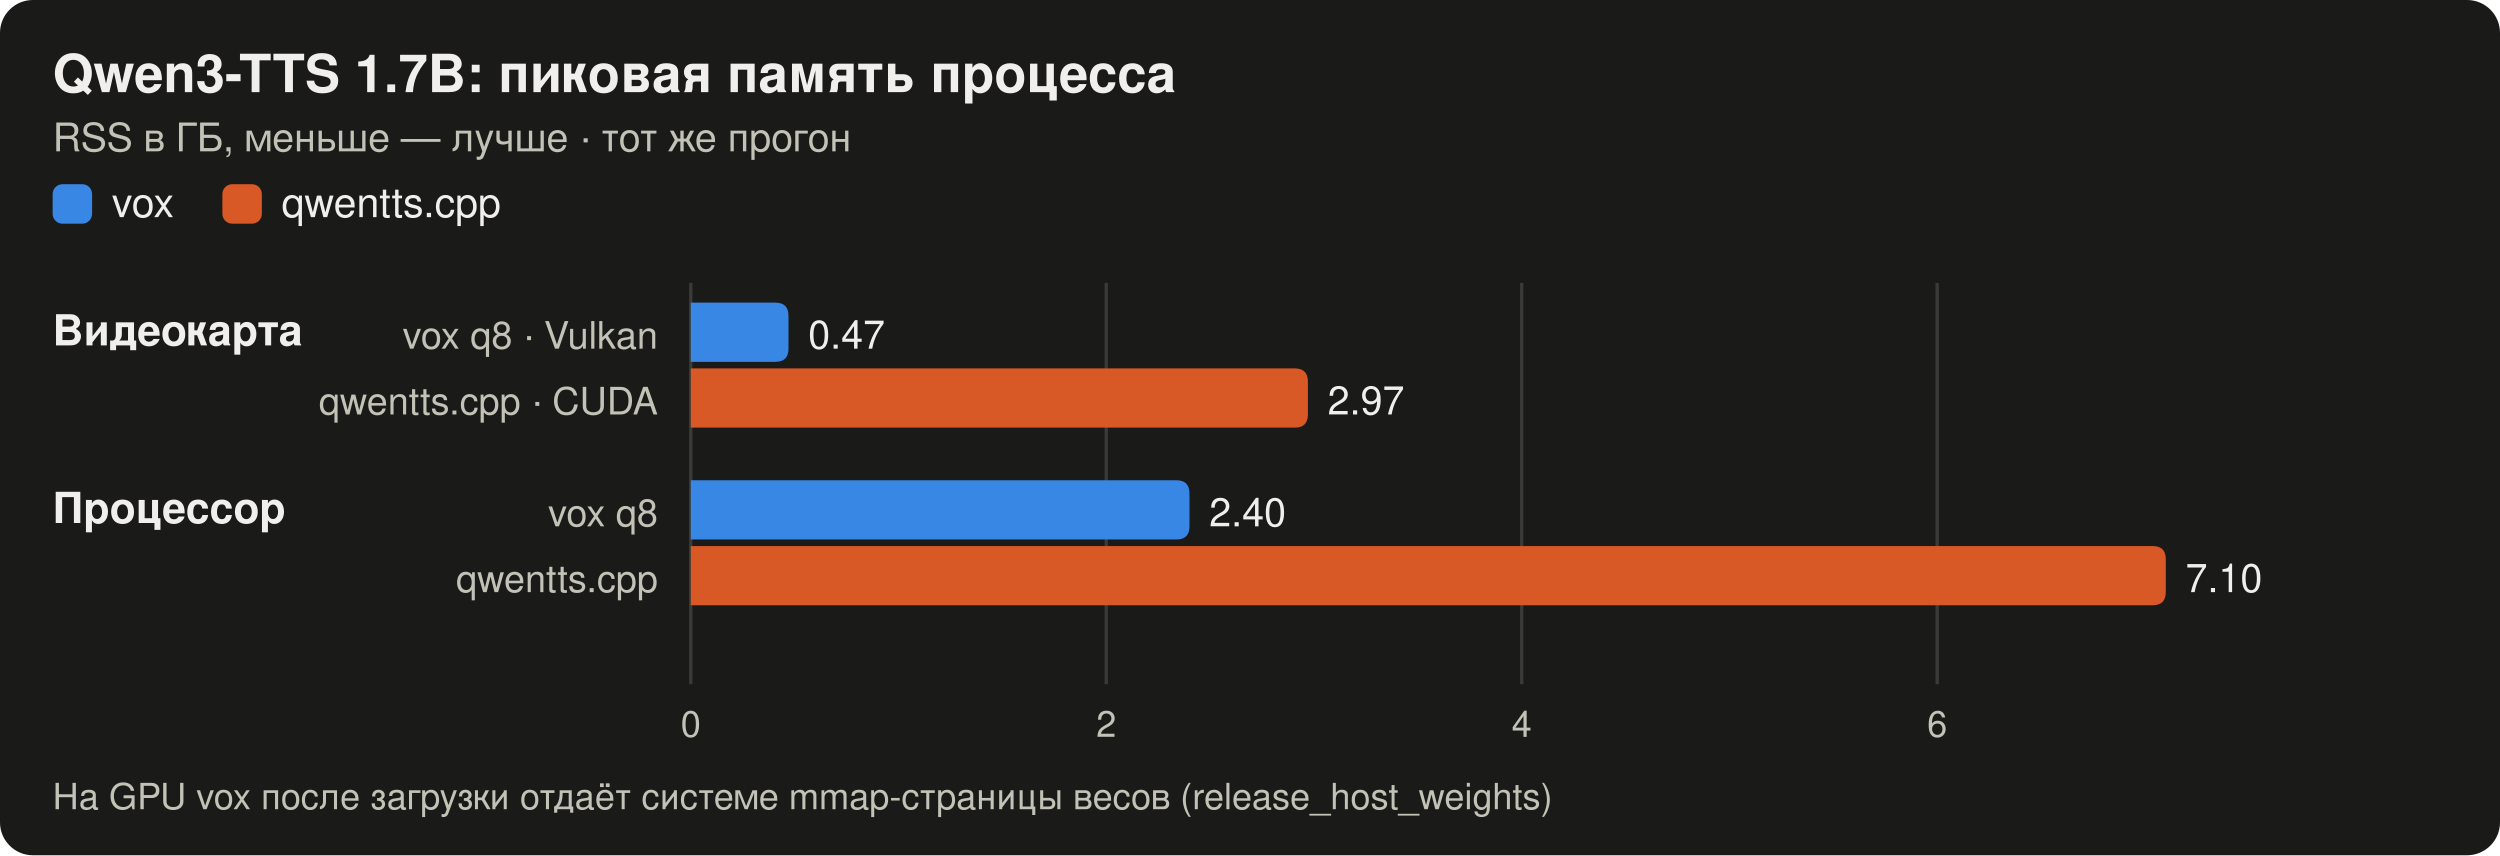
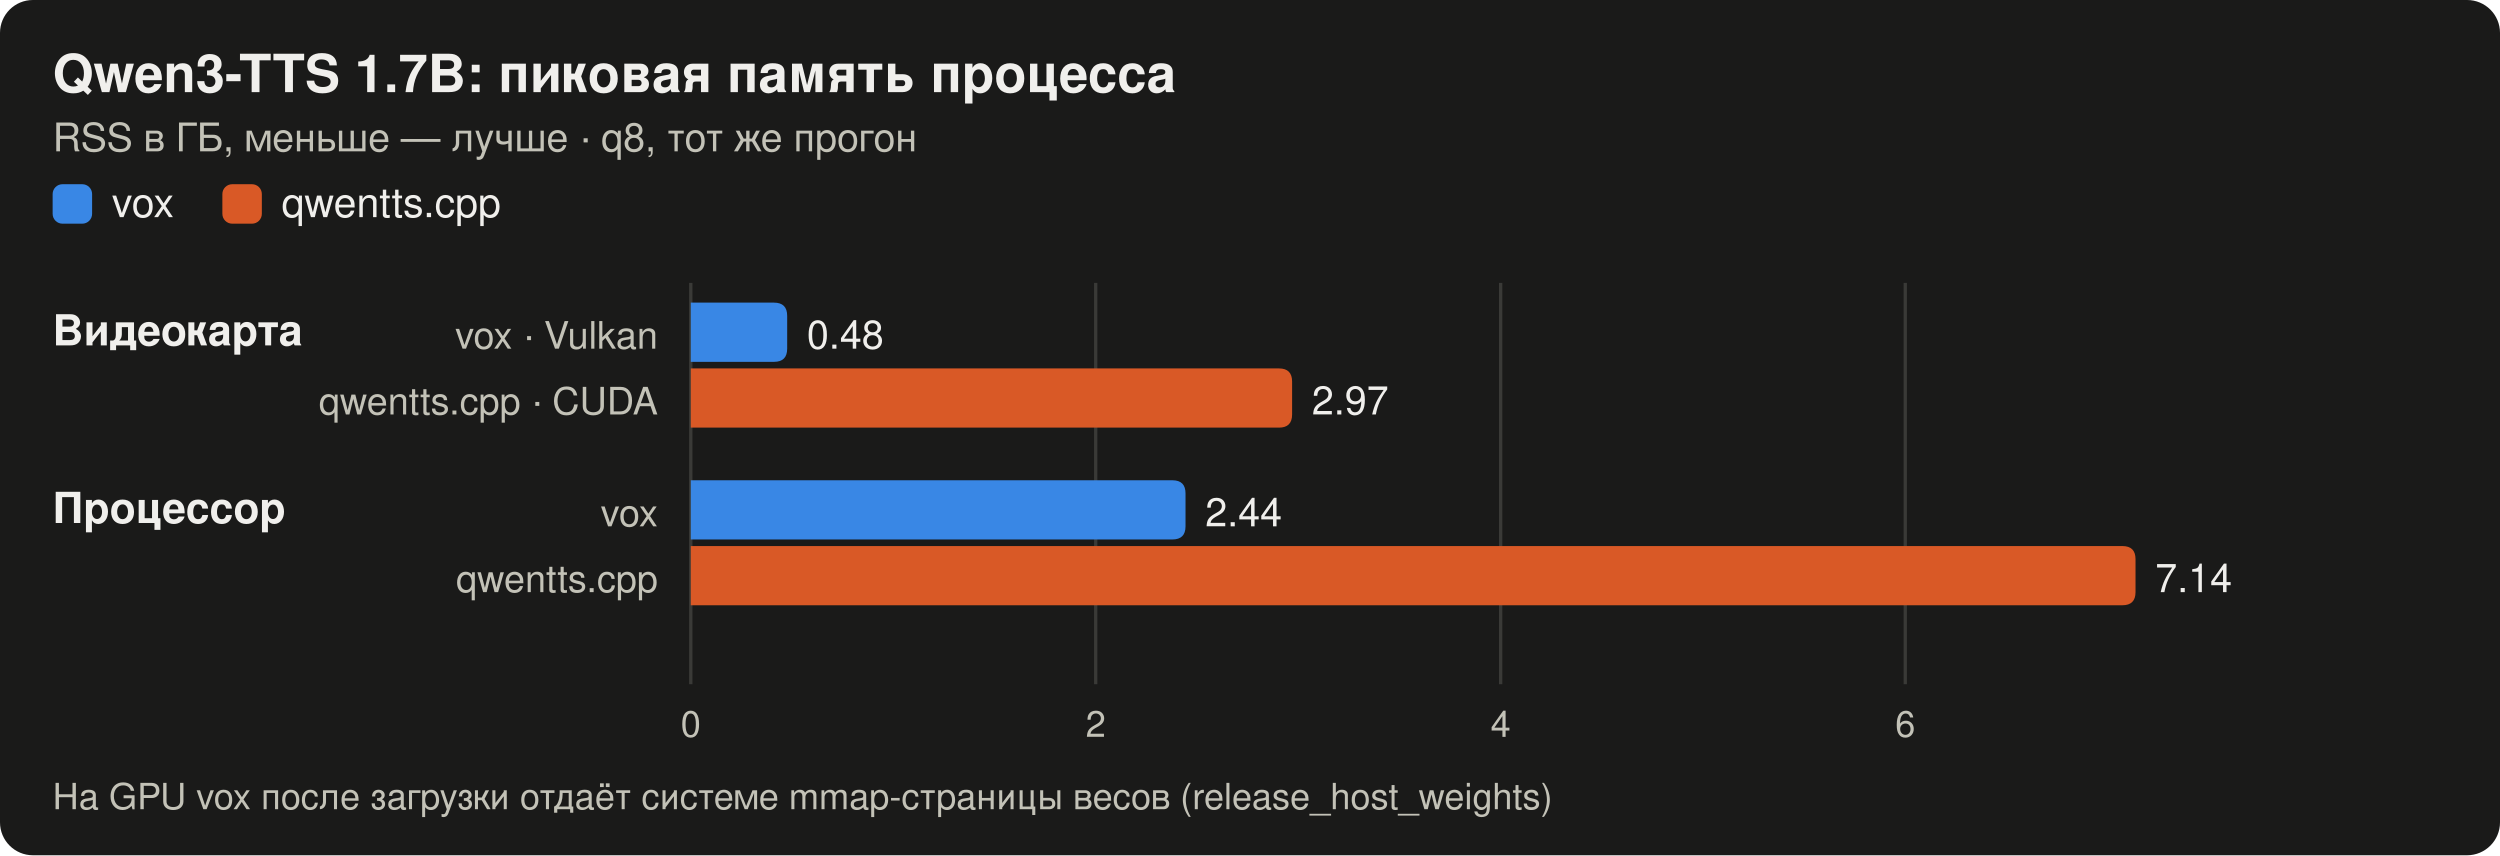
<svg xmlns="http://www.w3.org/2000/svg" width="760" height="260" viewBox="0 0 760 260" font-family="-apple-system,BlinkMacSystemFont,'Segoe UI',Helvetica,Arial,sans-serif" role="img" aria-label="Qwen3-TTS 1.7B: пиковая память процесса">
  <rect width="760" height="260" rx="10" fill="#1a1a19" />
  <text x="16" y="28" fill="#f0efec" font-size="16" font-weight="700">Qwen3-TTS 1.7B: пиковая память процесса</text>
-   <text x="16" y="46" fill="#c3c2b7" font-size="12">RSS в ГБ, меньше — лучше · тот же прогон</text>
+   <text x="16" y="46" fill="#c3c2b7" font-size="12">RSS в ГБ, меньше — лучше · q8, тот же прогон</text>
  <rect x="16" y="56" width="12" height="12" rx="3" fill="#3987e5" />
  <text x="34" y="66" fill="#f0efec" font-size="12.5">vox</text>
  <rect x="67.6" y="56" width="12" height="12" rx="3" fill="#d95926" />
  <text x="85.6" y="66" fill="#f0efec" font-size="12.5">qwentts.cpp</text>
  <line x1="210.0" x2="210.0" y1="86" y2="208" stroke="#3a3a37" stroke-width="1" />
  <text x="210.0" y="224" fill="#c3c2b7" font-size="11" text-anchor="middle">0</text>
-   <line x1="336.3" x2="336.3" y1="86" y2="208" stroke="#3a3a37" stroke-width="1" />
-   <text x="336.3" y="224" fill="#c3c2b7" font-size="11" text-anchor="middle">2</text>
-   <line x1="462.6" x2="462.6" y1="86" y2="208" stroke="#3a3a37" stroke-width="1" />
-   <text x="462.6" y="224" fill="#c3c2b7" font-size="11" text-anchor="middle">4</text>
-   <line x1="588.9" x2="588.9" y1="86" y2="208" stroke="#3a3a37" stroke-width="1" />
-   <text x="588.9" y="224" fill="#c3c2b7" font-size="11" text-anchor="middle">6</text>
+   <line x1="333.1" x2="333.1" y1="86" y2="208" stroke="#3a3a37" stroke-width="1" />
+   <text x="333.1" y="224" fill="#c3c2b7" font-size="11" text-anchor="middle">2</text>
+   <line x1="456.2" x2="456.2" y1="86" y2="208" stroke="#3a3a37" stroke-width="1" />
+   <text x="456.2" y="224" fill="#c3c2b7" font-size="11" text-anchor="middle">4</text>
+   <line x1="579.2" x2="579.2" y1="86" y2="208" stroke="#3a3a37" stroke-width="1" />
+   <text x="579.2" y="224" fill="#c3c2b7" font-size="11" text-anchor="middle">6</text>
  <text x="16" y="159.0" fill="#f0efec" font-size="13" font-weight="600">Процессор</text>
  <text x="16" y="105.0" fill="#f0efec" font-size="13" font-weight="600">Видеокарта</text>
-   <path d="M210.0,92.0 H235.7 Q239.7,92.0 239.7,96.0 V106.0 Q239.7,110.0 235.7,110.0 H210.0 Z" fill="#3987e5" />
-   <text x="245.7" y="106.0" fill="#f0efec" font-size="12" font-variant-numeric="tabular-nums">0.47</text>
-   <text x="200" y="106.0" fill="#c3c2b7" font-size="11.5" text-anchor="end">vox q8 · Vulkan</text>
-   <path d="M210.0,112.0 H393.6 Q397.6,112.0 397.6,116.0 V126.0 Q397.6,130.0 393.6,130.0 H210.0 Z" fill="#d95926" />
-   <text x="403.6" y="126.0" fill="#f0efec" font-size="12" font-variant-numeric="tabular-nums">2.97</text>
+   <path d="M210.0,92.0 H235.3 Q239.3,92.0 239.3,96.0 V106.0 Q239.3,110.0 235.3,110.0 H210.0 Z" fill="#3987e5" />
+   <text x="245.3" y="106.0" fill="#f0efec" font-size="12" font-variant-numeric="tabular-nums">0.48</text>
+   <text x="200" y="106.0" fill="#c3c2b7" font-size="11.5" text-anchor="end">vox · Vulkan</text>
+   <path d="M210.0,112.0 H388.8 Q392.8,112.0 392.8,116.0 V126.0 Q392.8,130.0 388.8,130.0 H210.0 Z" fill="#d95926" />
+   <text x="398.8" y="126.0" fill="#f0efec" font-size="12" font-variant-numeric="tabular-nums">2.97</text>
  <text x="200" y="126.0" fill="#c3c2b7" font-size="11.5" text-anchor="end">qwentts.cpp · CUDA</text>
-   <path d="M210.0,146.0 H357.6 Q361.6,146.0 361.6,150.0 V160.0 Q361.6,164.0 357.6,164.0 H210.0 Z" fill="#3987e5" />
-   <text x="367.6" y="160.0" fill="#f0efec" font-size="12" font-variant-numeric="tabular-nums">2.40</text>
-   <text x="200" y="160.0" fill="#c3c2b7" font-size="11.5" text-anchor="end">vox q8</text>
-   <path d="M210.0,166.0 H654.4 Q658.4,166.0 658.4,170.0 V180.0 Q658.4,184.0 654.4,184.0 H210.0 Z" fill="#d95926" />
-   <text x="664.4" y="180.0" fill="#f0efec" font-size="12" font-variant-numeric="tabular-nums">7.10</text>
+   <path d="M210.0,146.0 H356.4 Q360.4,146.0 360.4,150.0 V160.0 Q360.4,164.0 356.4,164.0 H210.0 Z" fill="#3987e5" />
+   <text x="366.4" y="160.0" fill="#f0efec" font-size="12" font-variant-numeric="tabular-nums">2.44</text>
+   <text x="200" y="160.0" fill="#c3c2b7" font-size="11.5" text-anchor="end">vox</text>
+   <path d="M210.0,166.0 H645.2 Q649.2,166.0 649.2,170.0 V180.0 Q649.2,184.0 645.2,184.0 H210.0 Z" fill="#d95926" />
+   <text x="655.2" y="180.0" fill="#f0efec" font-size="12" font-variant-numeric="tabular-nums">7.14</text>
  <text x="200" y="180.0" fill="#c3c2b7" font-size="11.5" text-anchor="end">qwentts.cpp</text>
  <text x="16" y="246" fill="#c3c2b7" font-size="11">На GPU vox после загрузки отдаёт системе mmap-страницы весов (release_host_weights)</text>
</svg>
